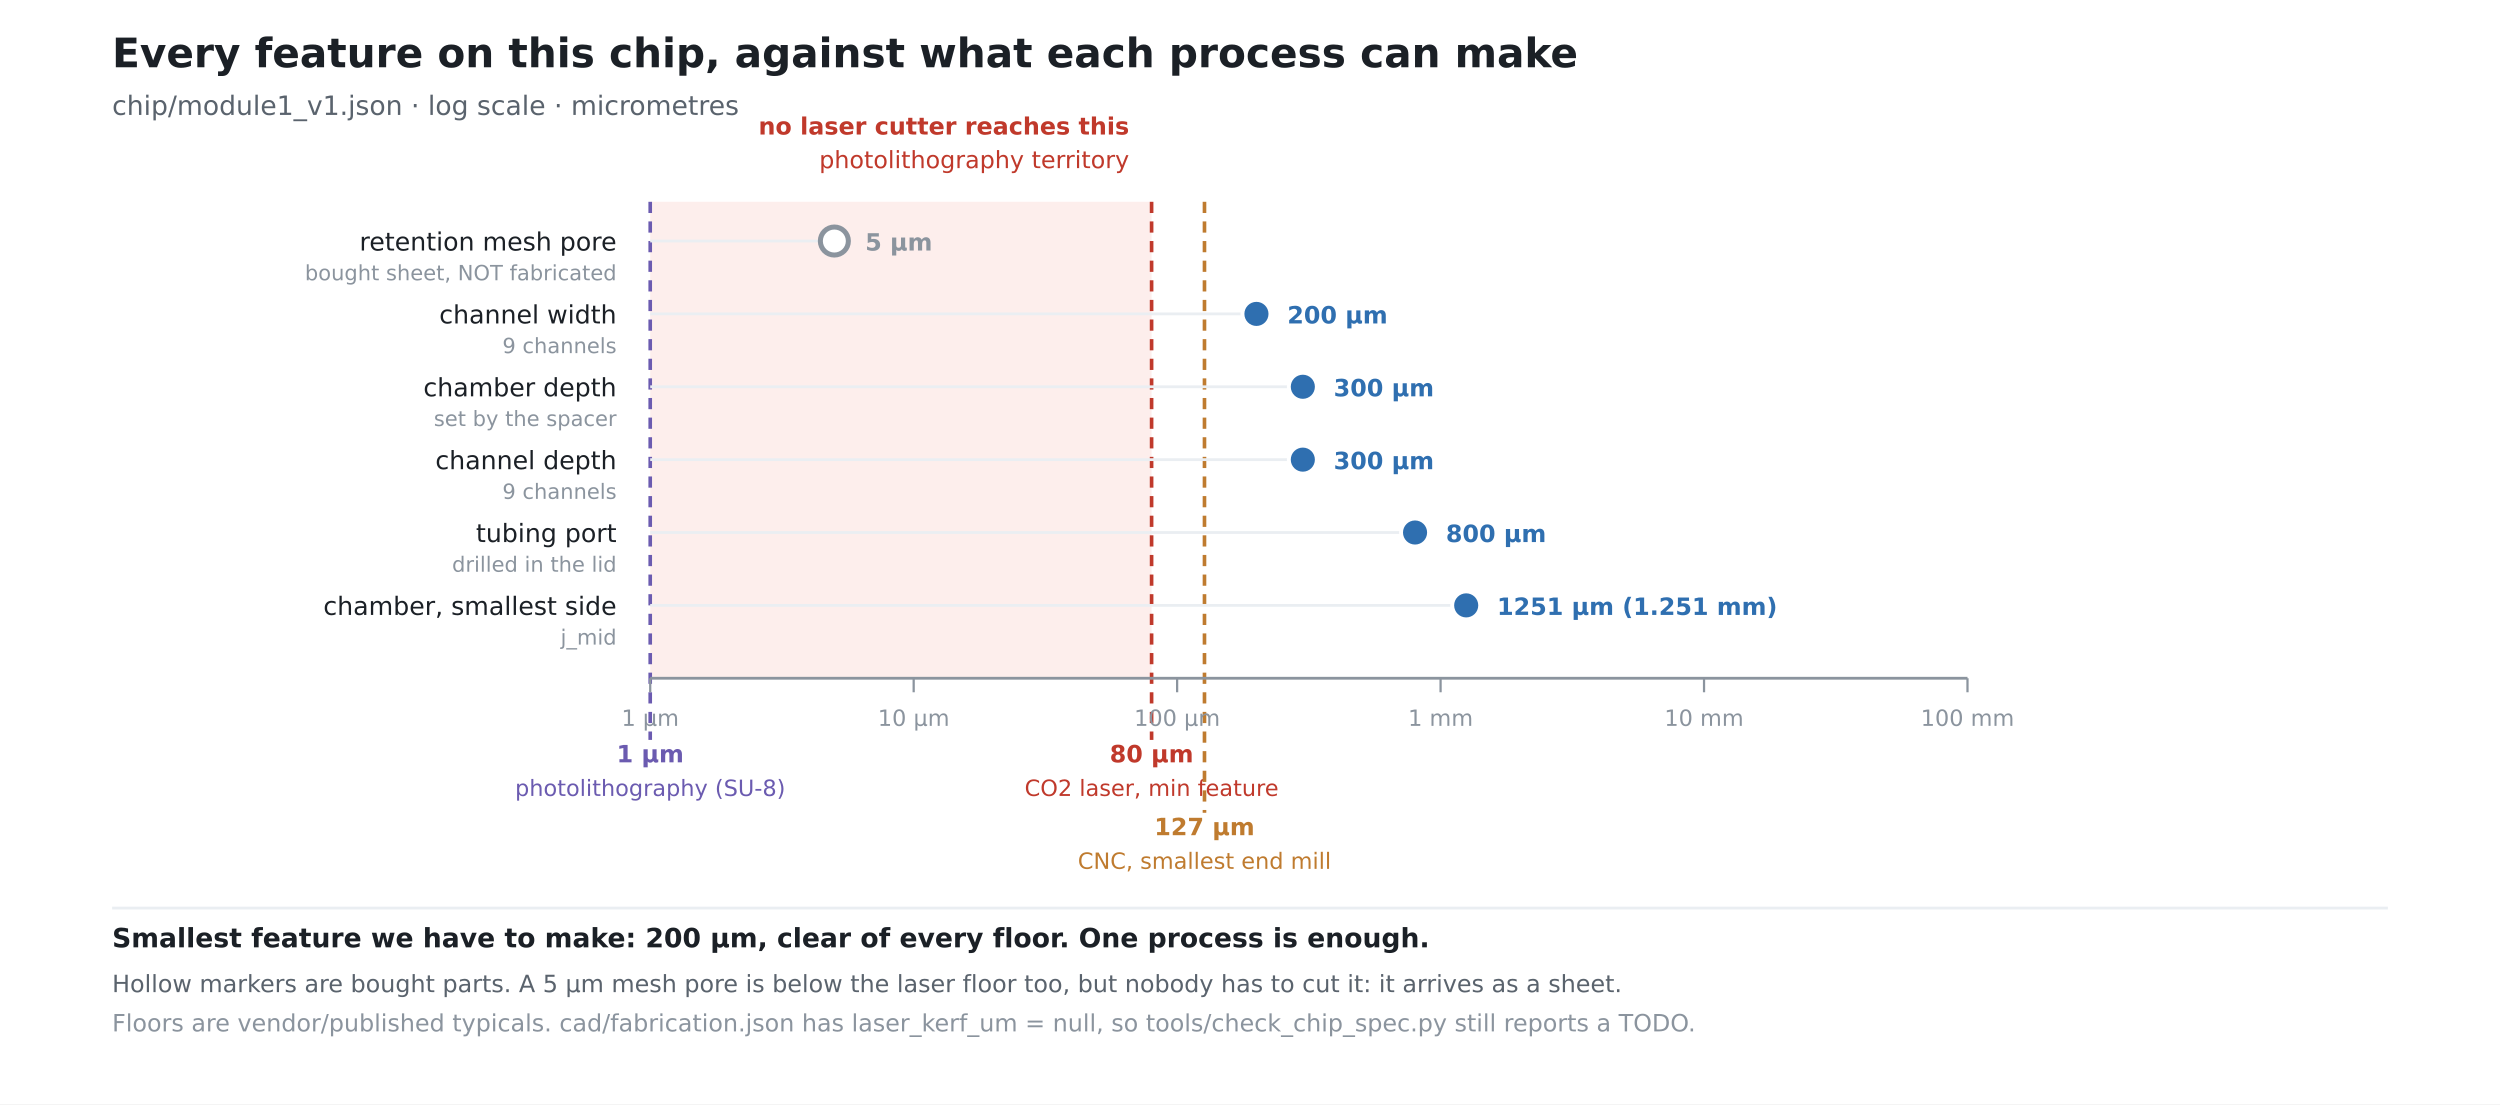
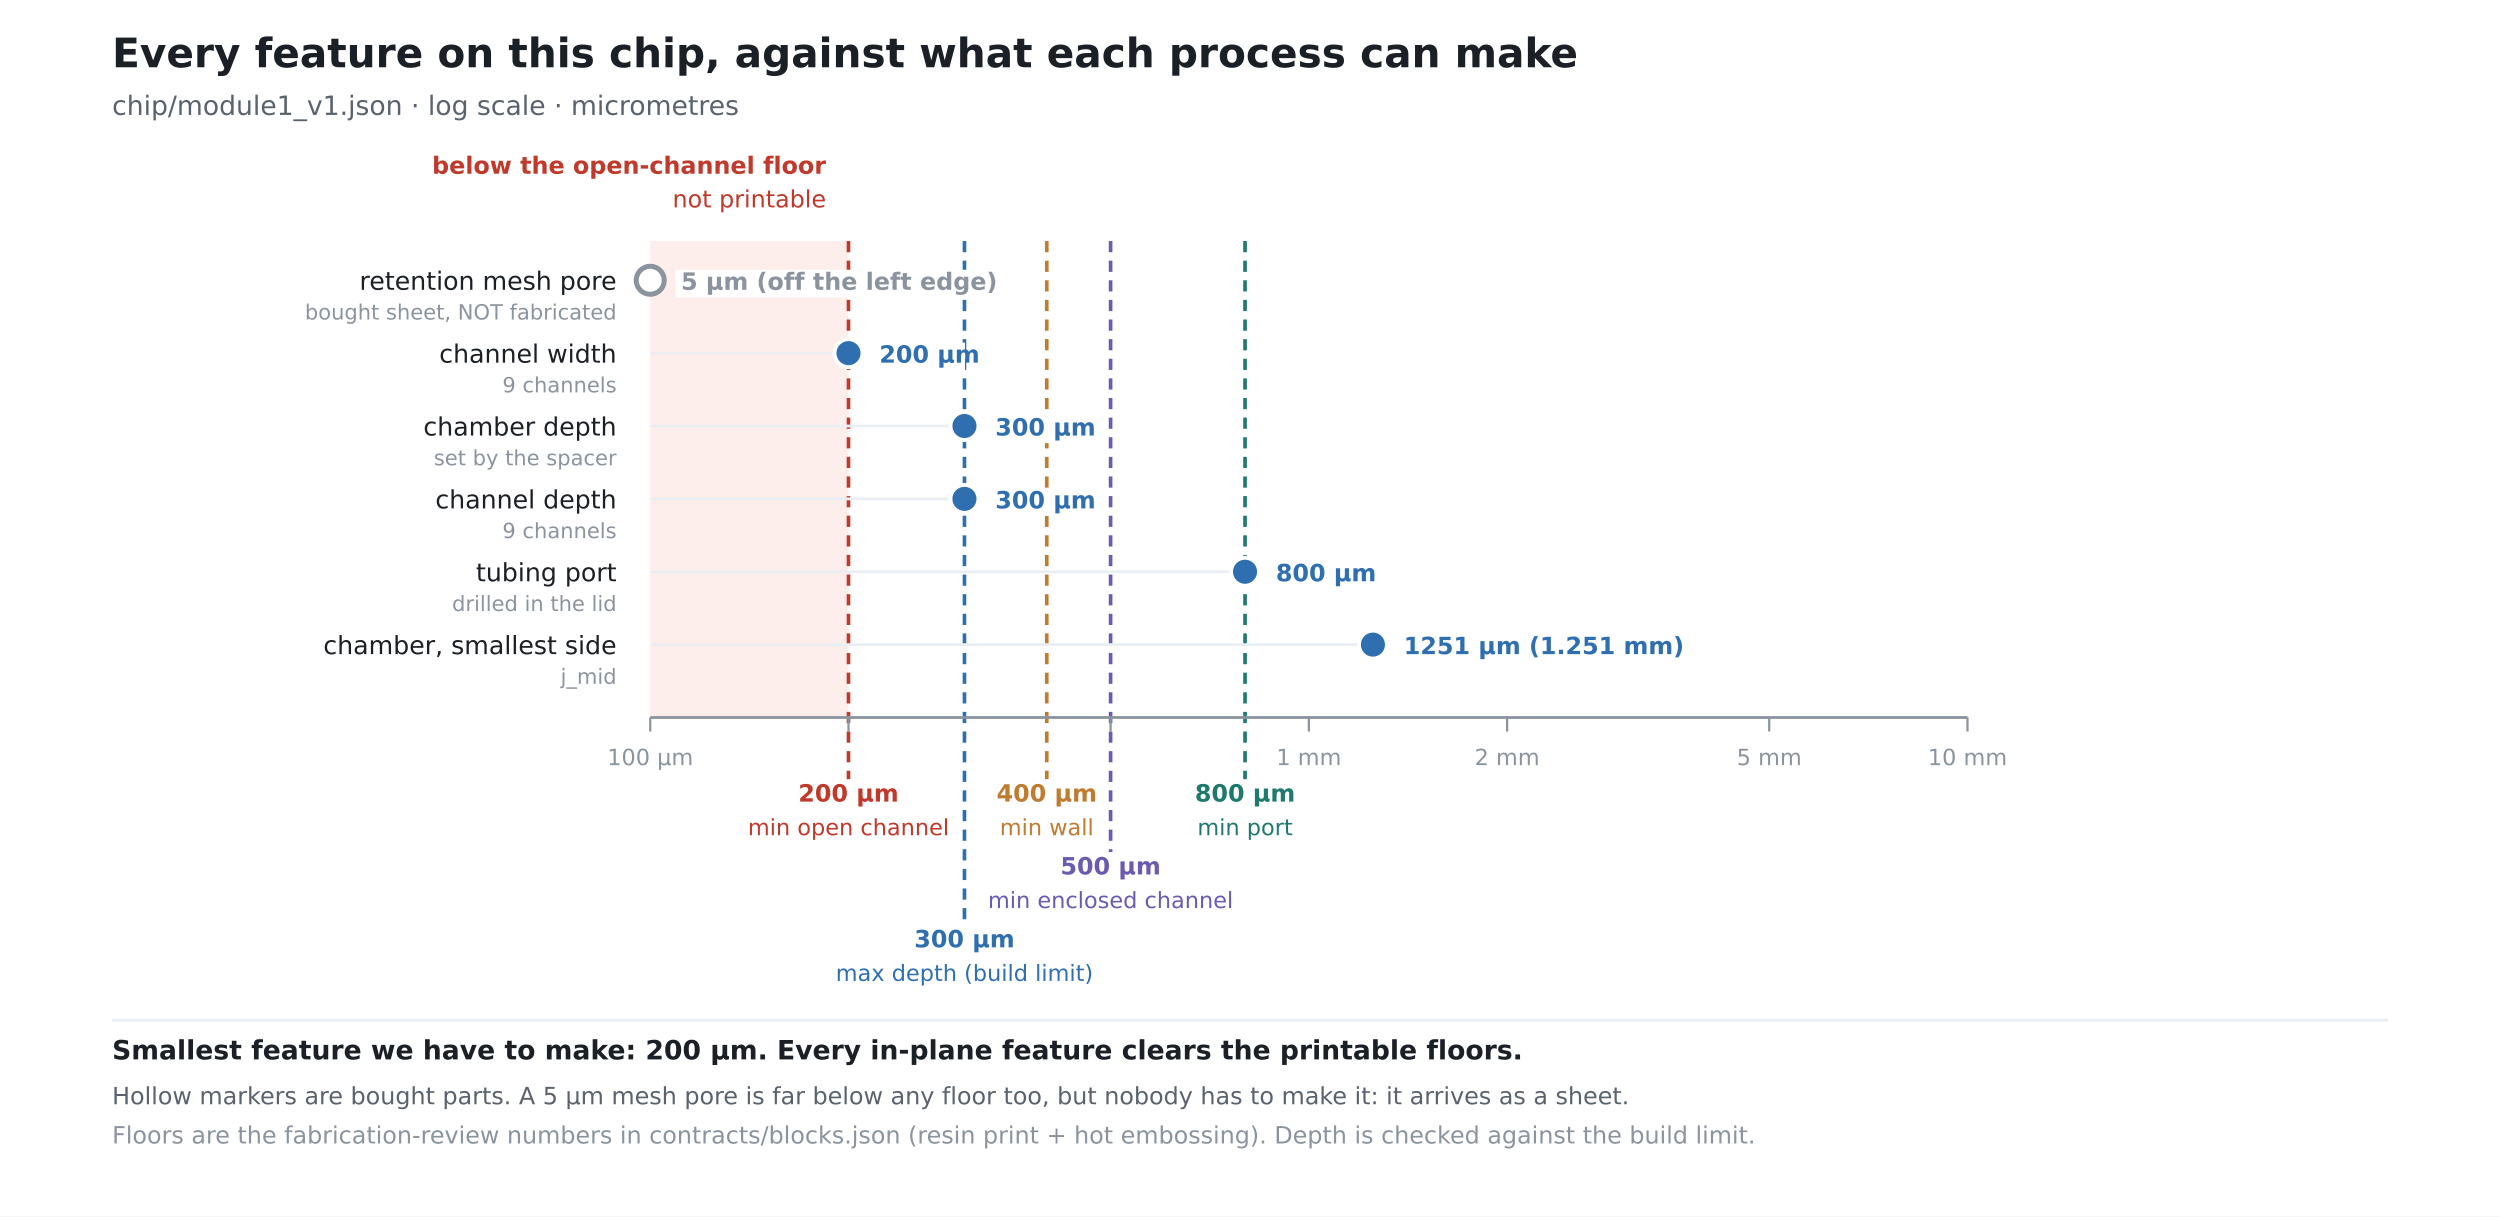
- <svg xmlns="http://www.w3.org/2000/svg" width="892" height="394" viewBox="0 0 892 394" role="img" aria-label="module1_v1: feature sizes against the process floors">
-   <rect width="892" height="394" fill="#ffffff" />
+ <svg xmlns="http://www.w3.org/2000/svg" width="892" height="434" viewBox="0 0 892 434" role="img" aria-label="module1_v1: feature sizes against the process floors">
+   <rect width="892" height="434" fill="#ffffff" />
  <text x="40" y="24" font-family="DejaVu Sans, Helvetica, Arial, sans-serif" font-size="14.5" fill="#1b2026" text-anchor="start" font-weight="bold">Every feature on this chip, against what each process can make</text>
  <text x="40" y="41" font-family="DejaVu Sans, Helvetica, Arial, sans-serif" font-size="9.5" fill="#5a636d" text-anchor="start">chip/module1_v1.json   ·   log scale   ·   micrometres</text>
-   <rect x="232" y="72" width="178.89" height="170" fill="#fdeeec" stroke="none" />
-   <text x="402.89" y="48" font-family="DejaVu Sans, Helvetica, Arial, sans-serif" font-size="8.5" fill="#c0392b" text-anchor="end" font-weight="bold">no laser cutter reaches this</text>
-   <text x="402.89" y="60" font-family="DejaVu Sans, Helvetica, Arial, sans-serif" font-size="8.5" fill="#c0392b" text-anchor="end">photolithography territory</text>
-   <line x1="232" y1="72" x2="232" y2="264" stroke="#6b5bb0" stroke-width="1.3" stroke-dasharray="4 3" />
-   <text x="232" y="272" font-family="DejaVu Sans, Helvetica, Arial, sans-serif" font-size="8.5" fill="#6b5bb0" text-anchor="middle" font-weight="bold">1 µm</text>
-   <text x="232" y="284" font-family="DejaVu Sans, Helvetica, Arial, sans-serif" font-size="8" fill="#6b5bb0" text-anchor="middle">photolithography (SU-8)</text>
-   <line x1="410.89" y1="72" x2="410.89" y2="264" stroke="#c0392b" stroke-width="1.3" stroke-dasharray="4 3" />
-   <text x="410.89" y="272" font-family="DejaVu Sans, Helvetica, Arial, sans-serif" font-size="8.5" fill="#c0392b" text-anchor="middle" font-weight="bold">80 µm</text>
-   <text x="410.89" y="284" font-family="DejaVu Sans, Helvetica, Arial, sans-serif" font-size="8" fill="#c0392b" text-anchor="middle">CO2 laser, min feature</text>
-   <line x1="429.76" y1="72" x2="429.76" y2="290" stroke="#bf7b2f" stroke-width="1.3" stroke-dasharray="4 3" />
-   <text x="429.76" y="298" font-family="DejaVu Sans, Helvetica, Arial, sans-serif" font-size="8.5" fill="#bf7b2f" text-anchor="middle" font-weight="bold">127 µm</text>
-   <text x="429.76" y="310" font-family="DejaVu Sans, Helvetica, Arial, sans-serif" font-size="8" fill="#bf7b2f" text-anchor="middle">CNC, smallest end mill</text>
-   <line x1="232" y1="242" x2="232" y2="247" stroke="#8b949e" stroke-width="0.8" />
-   <text x="232" y="259" font-family="DejaVu Sans, Helvetica, Arial, sans-serif" font-size="8" fill="#8b949e" text-anchor="middle">1 µm</text>
-   <line x1="326" y1="242" x2="326" y2="247" stroke="#8b949e" stroke-width="0.8" />
-   <text x="326" y="259" font-family="DejaVu Sans, Helvetica, Arial, sans-serif" font-size="8" fill="#8b949e" text-anchor="middle">10 µm</text>
-   <line x1="420" y1="242" x2="420" y2="247" stroke="#8b949e" stroke-width="0.8" />
-   <text x="420" y="259" font-family="DejaVu Sans, Helvetica, Arial, sans-serif" font-size="8" fill="#8b949e" text-anchor="middle">100 µm</text>
-   <line x1="514" y1="242" x2="514" y2="247" stroke="#8b949e" stroke-width="0.8" />
-   <text x="514" y="259" font-family="DejaVu Sans, Helvetica, Arial, sans-serif" font-size="8" fill="#8b949e" text-anchor="middle">1 mm</text>
-   <line x1="608" y1="242" x2="608" y2="247" stroke="#8b949e" stroke-width="0.8" />
-   <text x="608" y="259" font-family="DejaVu Sans, Helvetica, Arial, sans-serif" font-size="8" fill="#8b949e" text-anchor="middle">10 mm</text>
-   <line x1="702" y1="242" x2="702" y2="247" stroke="#8b949e" stroke-width="0.8" />
-   <text x="702" y="259" font-family="DejaVu Sans, Helvetica, Arial, sans-serif" font-size="8" fill="#8b949e" text-anchor="middle">100 mm</text>
-   <line x1="232" y1="242" x2="702" y2="242" stroke="#8b949e" stroke-width="1" />
-   <line x1="232" y1="86" x2="297.7" y2="86" stroke="#eaeef2" stroke-width="1" />
-   <circle cx="297.7" cy="86" r="5" fill="#ffffff" stroke="#8b949e" stroke-width="1.8" />
-   <text x="220" y="89.4" font-family="DejaVu Sans, Helvetica, Arial, sans-serif" font-size="9" fill="#1b2026" text-anchor="end">retention mesh pore</text>
-   <text x="220" y="100" font-family="DejaVu Sans, Helvetica, Arial, sans-serif" font-size="7.5" fill="#8b949e" text-anchor="end">bought sheet, NOT fabricated</text>
-   <text x="308.7" y="89.4" font-family="DejaVu Sans, Helvetica, Arial, sans-serif" font-size="8.5" fill="#8b949e" text-anchor="start" font-weight="bold">5 µm</text>
-   <line x1="232" y1="112" x2="448.3" y2="112" stroke="#eaeef2" stroke-width="1" />
-   <circle cx="448.3" cy="112" r="5" fill="#2f6fb0" stroke="#ffffff" stroke-width="1.4" />
-   <text x="220" y="115.4" font-family="DejaVu Sans, Helvetica, Arial, sans-serif" font-size="9" fill="#1b2026" text-anchor="end">channel width</text>
-   <text x="220" y="126" font-family="DejaVu Sans, Helvetica, Arial, sans-serif" font-size="7.5" fill="#8b949e" text-anchor="end">9 channels</text>
-   <text x="459.3" y="115.4" font-family="DejaVu Sans, Helvetica, Arial, sans-serif" font-size="8.5" fill="#2f6fb0" text-anchor="start" font-weight="bold">200 µm</text>
-   <line x1="232" y1="138" x2="464.85" y2="138" stroke="#eaeef2" stroke-width="1" />
-   <circle cx="464.85" cy="138" r="5" fill="#2f6fb0" stroke="#ffffff" stroke-width="1.4" />
-   <text x="220" y="141.4" font-family="DejaVu Sans, Helvetica, Arial, sans-serif" font-size="9" fill="#1b2026" text-anchor="end">chamber depth</text>
-   <text x="220" y="152" font-family="DejaVu Sans, Helvetica, Arial, sans-serif" font-size="7.5" fill="#8b949e" text-anchor="end">set by the spacer</text>
-   <text x="475.85" y="141.4" font-family="DejaVu Sans, Helvetica, Arial, sans-serif" font-size="8.5" fill="#2f6fb0" text-anchor="start" font-weight="bold">300 µm</text>
-   <line x1="232" y1="164" x2="464.85" y2="164" stroke="#eaeef2" stroke-width="1" />
-   <circle cx="464.85" cy="164" r="5" fill="#2f6fb0" stroke="#ffffff" stroke-width="1.4" />
-   <text x="220" y="167.4" font-family="DejaVu Sans, Helvetica, Arial, sans-serif" font-size="9" fill="#1b2026" text-anchor="end">channel depth</text>
-   <text x="220" y="178" font-family="DejaVu Sans, Helvetica, Arial, sans-serif" font-size="7.5" fill="#8b949e" text-anchor="end">9 channels</text>
-   <text x="475.85" y="167.4" font-family="DejaVu Sans, Helvetica, Arial, sans-serif" font-size="8.5" fill="#2f6fb0" text-anchor="start" font-weight="bold">300 µm</text>
-   <line x1="232" y1="190" x2="504.89" y2="190" stroke="#eaeef2" stroke-width="1" />
-   <circle cx="504.89" cy="190" r="5" fill="#2f6fb0" stroke="#ffffff" stroke-width="1.4" />
-   <text x="220" y="193.4" font-family="DejaVu Sans, Helvetica, Arial, sans-serif" font-size="9" fill="#1b2026" text-anchor="end">tubing port</text>
-   <text x="220" y="204" font-family="DejaVu Sans, Helvetica, Arial, sans-serif" font-size="7.5" fill="#8b949e" text-anchor="end">drilled in the lid</text>
-   <text x="515.89" y="193.4" font-family="DejaVu Sans, Helvetica, Arial, sans-serif" font-size="8.5" fill="#2f6fb0" text-anchor="start" font-weight="bold">800 µm</text>
-   <line x1="232" y1="216" x2="523.14" y2="216" stroke="#eaeef2" stroke-width="1" />
-   <circle cx="523.14" cy="216" r="5" fill="#2f6fb0" stroke="#ffffff" stroke-width="1.4" />
-   <text x="220" y="219.4" font-family="DejaVu Sans, Helvetica, Arial, sans-serif" font-size="9" fill="#1b2026" text-anchor="end">chamber, smallest side</text>
-   <text x="220" y="230" font-family="DejaVu Sans, Helvetica, Arial, sans-serif" font-size="7.5" fill="#8b949e" text-anchor="end">j_mid</text>
-   <text x="534.14" y="219.4" font-family="DejaVu Sans, Helvetica, Arial, sans-serif" font-size="8.5" fill="#2f6fb0" text-anchor="start" font-weight="bold">1251 µm  (1.251 mm)</text>
-   <line x1="40" y1="324" x2="852" y2="324" stroke="#eaeef2" stroke-width="1" />
-   <text x="40" y="338" font-family="DejaVu Sans, Helvetica, Arial, sans-serif" font-size="9.5" fill="#1b2026" text-anchor="start" font-weight="bold">Smallest feature we have to make: 200 µm, clear of every floor. One process is enough.</text>
-   <text x="40" y="354" font-family="DejaVu Sans, Helvetica, Arial, sans-serif" font-size="8.5" fill="#5a636d" text-anchor="start">Hollow markers are bought parts. A 5 µm mesh pore is below the laser floor too, but nobody has to cut it: it arrives as a sheet.</text>
-   <text x="40" y="368" font-family="DejaVu Sans, Helvetica, Arial, sans-serif" font-size="8.5" fill="#8b949e" text-anchor="start">Floors are vendor/published typicals. cad/fabrication.json has laser_kerf_um = null, so tools/check_chip_spec.py still reports a TODO.</text>
+   <rect x="232" y="86" width="70.74" height="170" fill="#fdeeec" stroke="none" />
+   <text x="294.74" y="62" font-family="DejaVu Sans, Helvetica, Arial, sans-serif" font-size="8.5" fill="#c0392b" text-anchor="end" font-weight="bold">below the open-channel floor</text>
+   <text x="294.74" y="74" font-family="DejaVu Sans, Helvetica, Arial, sans-serif" font-size="8.5" fill="#c0392b" text-anchor="end">not printable</text>
+   <line x1="302.74" y1="86" x2="302.74" y2="278" stroke="#c0392b" stroke-width="1.3" stroke-dasharray="4 3" />
+   <text x="302.74" y="286" font-family="DejaVu Sans, Helvetica, Arial, sans-serif" font-size="8.5" fill="#c0392b" text-anchor="middle" font-weight="bold">200 µm</text>
+   <text x="302.74" y="298" font-family="DejaVu Sans, Helvetica, Arial, sans-serif" font-size="8" fill="#c0392b" text-anchor="middle">min open channel</text>
+   <line x1="373.48" y1="86" x2="373.48" y2="278" stroke="#bf7b2f" stroke-width="1.3" stroke-dasharray="4 3" />
+   <text x="373.48" y="286" font-family="DejaVu Sans, Helvetica, Arial, sans-serif" font-size="8.5" fill="#bf7b2f" text-anchor="middle" font-weight="bold">400 µm</text>
+   <text x="373.48" y="298" font-family="DejaVu Sans, Helvetica, Arial, sans-serif" font-size="8" fill="#bf7b2f" text-anchor="middle">min wall</text>
+   <line x1="396.26" y1="86" x2="396.26" y2="304" stroke="#6b5bb0" stroke-width="1.3" stroke-dasharray="4 3" />
+   <text x="396.26" y="312" font-family="DejaVu Sans, Helvetica, Arial, sans-serif" font-size="8.5" fill="#6b5bb0" text-anchor="middle" font-weight="bold">500 µm</text>
+   <text x="396.26" y="324" font-family="DejaVu Sans, Helvetica, Arial, sans-serif" font-size="8" fill="#6b5bb0" text-anchor="middle">min enclosed channel</text>
+   <line x1="444.23" y1="86" x2="444.23" y2="278" stroke="#1f7a6d" stroke-width="1.3" stroke-dasharray="4 3" />
+   <text x="444.23" y="286" font-family="DejaVu Sans, Helvetica, Arial, sans-serif" font-size="8.5" fill="#1f7a6d" text-anchor="middle" font-weight="bold">800 µm</text>
+   <text x="444.23" y="298" font-family="DejaVu Sans, Helvetica, Arial, sans-serif" font-size="8" fill="#1f7a6d" text-anchor="middle">min port</text>
+   <line x1="344.12" y1="86" x2="344.12" y2="330" stroke="#2f6fb0" stroke-width="1.3" stroke-dasharray="4 3" />
+   <text x="344.12" y="338" font-family="DejaVu Sans, Helvetica, Arial, sans-serif" font-size="8.5" fill="#2f6fb0" text-anchor="middle" font-weight="bold">300 µm</text>
+   <text x="344.12" y="350" font-family="DejaVu Sans, Helvetica, Arial, sans-serif" font-size="8" fill="#2f6fb0" text-anchor="middle">max depth (build limit)</text>
+   <line x1="232" y1="256" x2="232" y2="261" stroke="#8b949e" stroke-width="0.8" />
+   <text x="232" y="273" font-family="DejaVu Sans, Helvetica, Arial, sans-serif" font-size="8" fill="#8b949e" text-anchor="middle">100 µm</text>
+   <line x1="302.74" y1="256" x2="302.74" y2="261" stroke="#8b949e" stroke-width="0.8" />
+   <line x1="396.26" y1="256" x2="396.26" y2="261" stroke="#8b949e" stroke-width="0.8" />
+   <line x1="467" y1="256" x2="467" y2="261" stroke="#8b949e" stroke-width="0.8" />
+   <text x="467" y="273" font-family="DejaVu Sans, Helvetica, Arial, sans-serif" font-size="8" fill="#8b949e" text-anchor="middle">1 mm</text>
+   <line x1="537.74" y1="256" x2="537.74" y2="261" stroke="#8b949e" stroke-width="0.8" />
+   <text x="537.74" y="273" font-family="DejaVu Sans, Helvetica, Arial, sans-serif" font-size="8" fill="#8b949e" text-anchor="middle">2 mm</text>
+   <line x1="631.26" y1="256" x2="631.26" y2="261" stroke="#8b949e" stroke-width="0.8" />
+   <text x="631.26" y="273" font-family="DejaVu Sans, Helvetica, Arial, sans-serif" font-size="8" fill="#8b949e" text-anchor="middle">5 mm</text>
+   <line x1="702" y1="256" x2="702" y2="261" stroke="#8b949e" stroke-width="0.8" />
+   <text x="702" y="273" font-family="DejaVu Sans, Helvetica, Arial, sans-serif" font-size="8" fill="#8b949e" text-anchor="middle">10 mm</text>
+   <line x1="232" y1="256" x2="702" y2="256" stroke="#8b949e" stroke-width="1" />
+   <line x1="232" y1="100" x2="232" y2="100" stroke="#eaeef2" stroke-width="1" />
+   <circle cx="232" cy="100" r="5" fill="#ffffff" stroke="#8b949e" stroke-width="1.8" />
+   <text x="220" y="103.4" font-family="DejaVu Sans, Helvetica, Arial, sans-serif" font-size="9" fill="#1b2026" text-anchor="end">retention mesh pore</text>
+   <text x="220" y="114" font-family="DejaVu Sans, Helvetica, Arial, sans-serif" font-size="7.5" fill="#8b949e" text-anchor="end">bought sheet, NOT fabricated</text>
+   <rect x="241" y="96.26" width="123" height="9.86" fill="#ffffff" stroke="none" />
+   <text x="243" y="103.4" font-family="DejaVu Sans, Helvetica, Arial, sans-serif" font-size="8.5" fill="#8b949e" text-anchor="start" font-weight="bold">5 µm  (off the left edge)</text>
+   <line x1="232" y1="126" x2="302.74" y2="126" stroke="#eaeef2" stroke-width="1" />
+   <circle cx="302.74" cy="126" r="5" fill="#2f6fb0" stroke="#ffffff" stroke-width="1.4" />
+   <text x="220" y="129.4" font-family="DejaVu Sans, Helvetica, Arial, sans-serif" font-size="9" fill="#1b2026" text-anchor="end">channel width</text>
+   <text x="220" y="140" font-family="DejaVu Sans, Helvetica, Arial, sans-serif" font-size="7.5" fill="#8b949e" text-anchor="end">9 channels</text>
+   <rect x="311.74" y="122.26" width="32.56" height="9.86" fill="#ffffff" stroke="none" />
+   <text x="313.74" y="129.4" font-family="DejaVu Sans, Helvetica, Arial, sans-serif" font-size="8.5" fill="#2f6fb0" text-anchor="start" font-weight="bold">200 µm</text>
+   <line x1="232" y1="152" x2="344.12" y2="152" stroke="#eaeef2" stroke-width="1" />
+   <circle cx="344.12" cy="152" r="5" fill="#2f6fb0" stroke="#ffffff" stroke-width="1.4" />
+   <text x="220" y="155.4" font-family="DejaVu Sans, Helvetica, Arial, sans-serif" font-size="9" fill="#1b2026" text-anchor="end">chamber depth</text>
+   <text x="220" y="166" font-family="DejaVu Sans, Helvetica, Arial, sans-serif" font-size="7.5" fill="#8b949e" text-anchor="end">set by the spacer</text>
+   <rect x="353.12" y="148.26" width="32.56" height="9.86" fill="#ffffff" stroke="none" />
+   <text x="355.12" y="155.4" font-family="DejaVu Sans, Helvetica, Arial, sans-serif" font-size="8.5" fill="#2f6fb0" text-anchor="start" font-weight="bold">300 µm</text>
+   <line x1="232" y1="178" x2="344.12" y2="178" stroke="#eaeef2" stroke-width="1" />
+   <circle cx="344.12" cy="178" r="5" fill="#2f6fb0" stroke="#ffffff" stroke-width="1.4" />
+   <text x="220" y="181.4" font-family="DejaVu Sans, Helvetica, Arial, sans-serif" font-size="9" fill="#1b2026" text-anchor="end">channel depth</text>
+   <text x="220" y="192" font-family="DejaVu Sans, Helvetica, Arial, sans-serif" font-size="7.5" fill="#8b949e" text-anchor="end">9 channels</text>
+   <rect x="353.12" y="174.26" width="32.56" height="9.86" fill="#ffffff" stroke="none" />
+   <text x="355.12" y="181.4" font-family="DejaVu Sans, Helvetica, Arial, sans-serif" font-size="8.5" fill="#2f6fb0" text-anchor="start" font-weight="bold">300 µm</text>
+   <line x1="232" y1="204" x2="444.23" y2="204" stroke="#eaeef2" stroke-width="1" />
+   <circle cx="444.23" cy="204" r="5" fill="#2f6fb0" stroke="#ffffff" stroke-width="1.4" />
+   <text x="220" y="207.4" font-family="DejaVu Sans, Helvetica, Arial, sans-serif" font-size="9" fill="#1b2026" text-anchor="end">tubing port</text>
+   <text x="220" y="218" font-family="DejaVu Sans, Helvetica, Arial, sans-serif" font-size="7.5" fill="#8b949e" text-anchor="end">drilled in the lid</text>
+   <rect x="453.23" y="200.26" width="32.56" height="9.86" fill="#ffffff" stroke="none" />
+   <text x="455.23" y="207.4" font-family="DejaVu Sans, Helvetica, Arial, sans-serif" font-size="8.5" fill="#2f6fb0" text-anchor="start" font-weight="bold">800 µm</text>
+   <line x1="232" y1="230" x2="489.86" y2="230" stroke="#eaeef2" stroke-width="1" />
+   <circle cx="489.86" cy="230" r="5" fill="#2f6fb0" stroke="#ffffff" stroke-width="1.4" />
+   <text x="220" y="233.4" font-family="DejaVu Sans, Helvetica, Arial, sans-serif" font-size="9" fill="#1b2026" text-anchor="end">chamber, smallest side</text>
+   <text x="220" y="244" font-family="DejaVu Sans, Helvetica, Arial, sans-serif" font-size="7.5" fill="#8b949e" text-anchor="end">j_mid</text>
+   <rect x="498.86" y="226.26" width="94.44" height="9.86" fill="#ffffff" stroke="none" />
+   <text x="500.86" y="233.4" font-family="DejaVu Sans, Helvetica, Arial, sans-serif" font-size="8.5" fill="#2f6fb0" text-anchor="start" font-weight="bold">1251 µm  (1.251 mm)</text>
+   <line x1="40" y1="364" x2="852" y2="364" stroke="#eaeef2" stroke-width="1" />
+   <text x="40" y="378" font-family="DejaVu Sans, Helvetica, Arial, sans-serif" font-size="9.5" fill="#1b2026" text-anchor="start" font-weight="bold">Smallest feature we have to make: 200 µm. Every in-plane feature clears the printable floors.</text>
+   <text x="40" y="394" font-family="DejaVu Sans, Helvetica, Arial, sans-serif" font-size="8.5" fill="#5a636d" text-anchor="start">Hollow markers are bought parts. A 5 µm mesh pore is far below any floor too, but nobody has to make it: it arrives as a sheet.</text>
+   <text x="40" y="408" font-family="DejaVu Sans, Helvetica, Arial, sans-serif" font-size="8.5" fill="#8b949e" text-anchor="start">Floors are the fabrication-review numbers in contracts/blocks.json (resin print + hot embossing). Depth is checked against the build limit.</text>
</svg>
